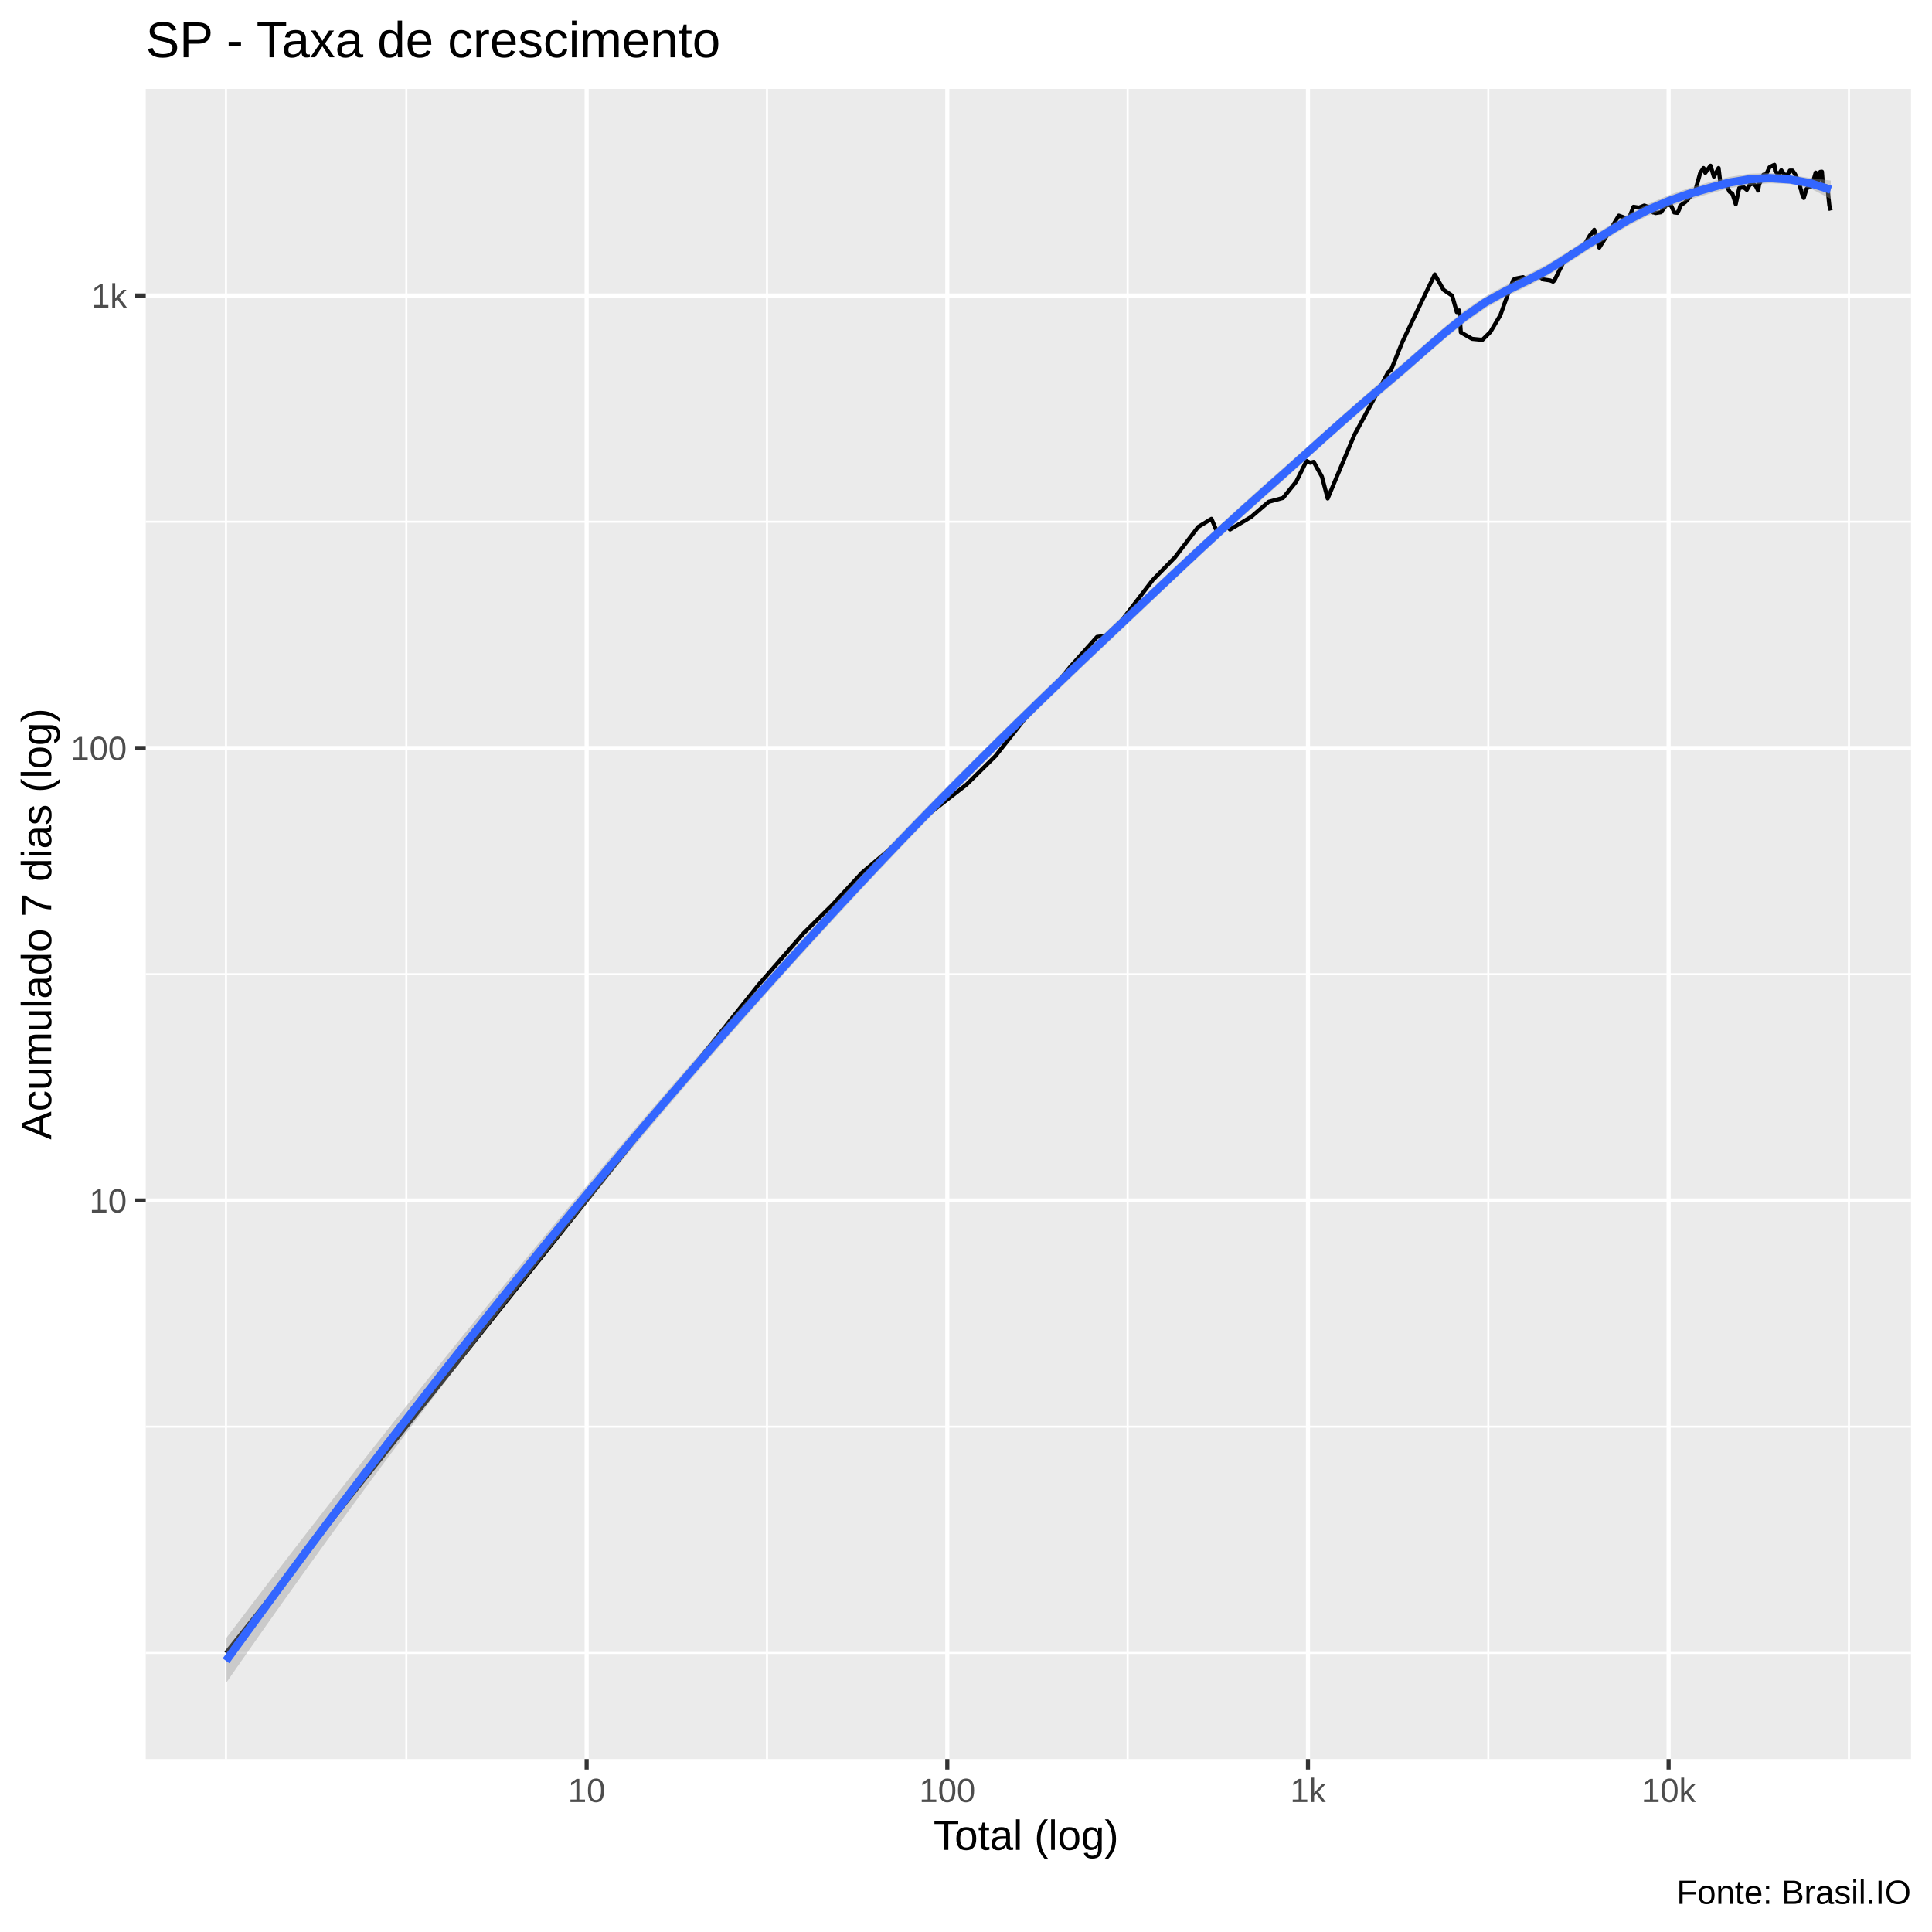
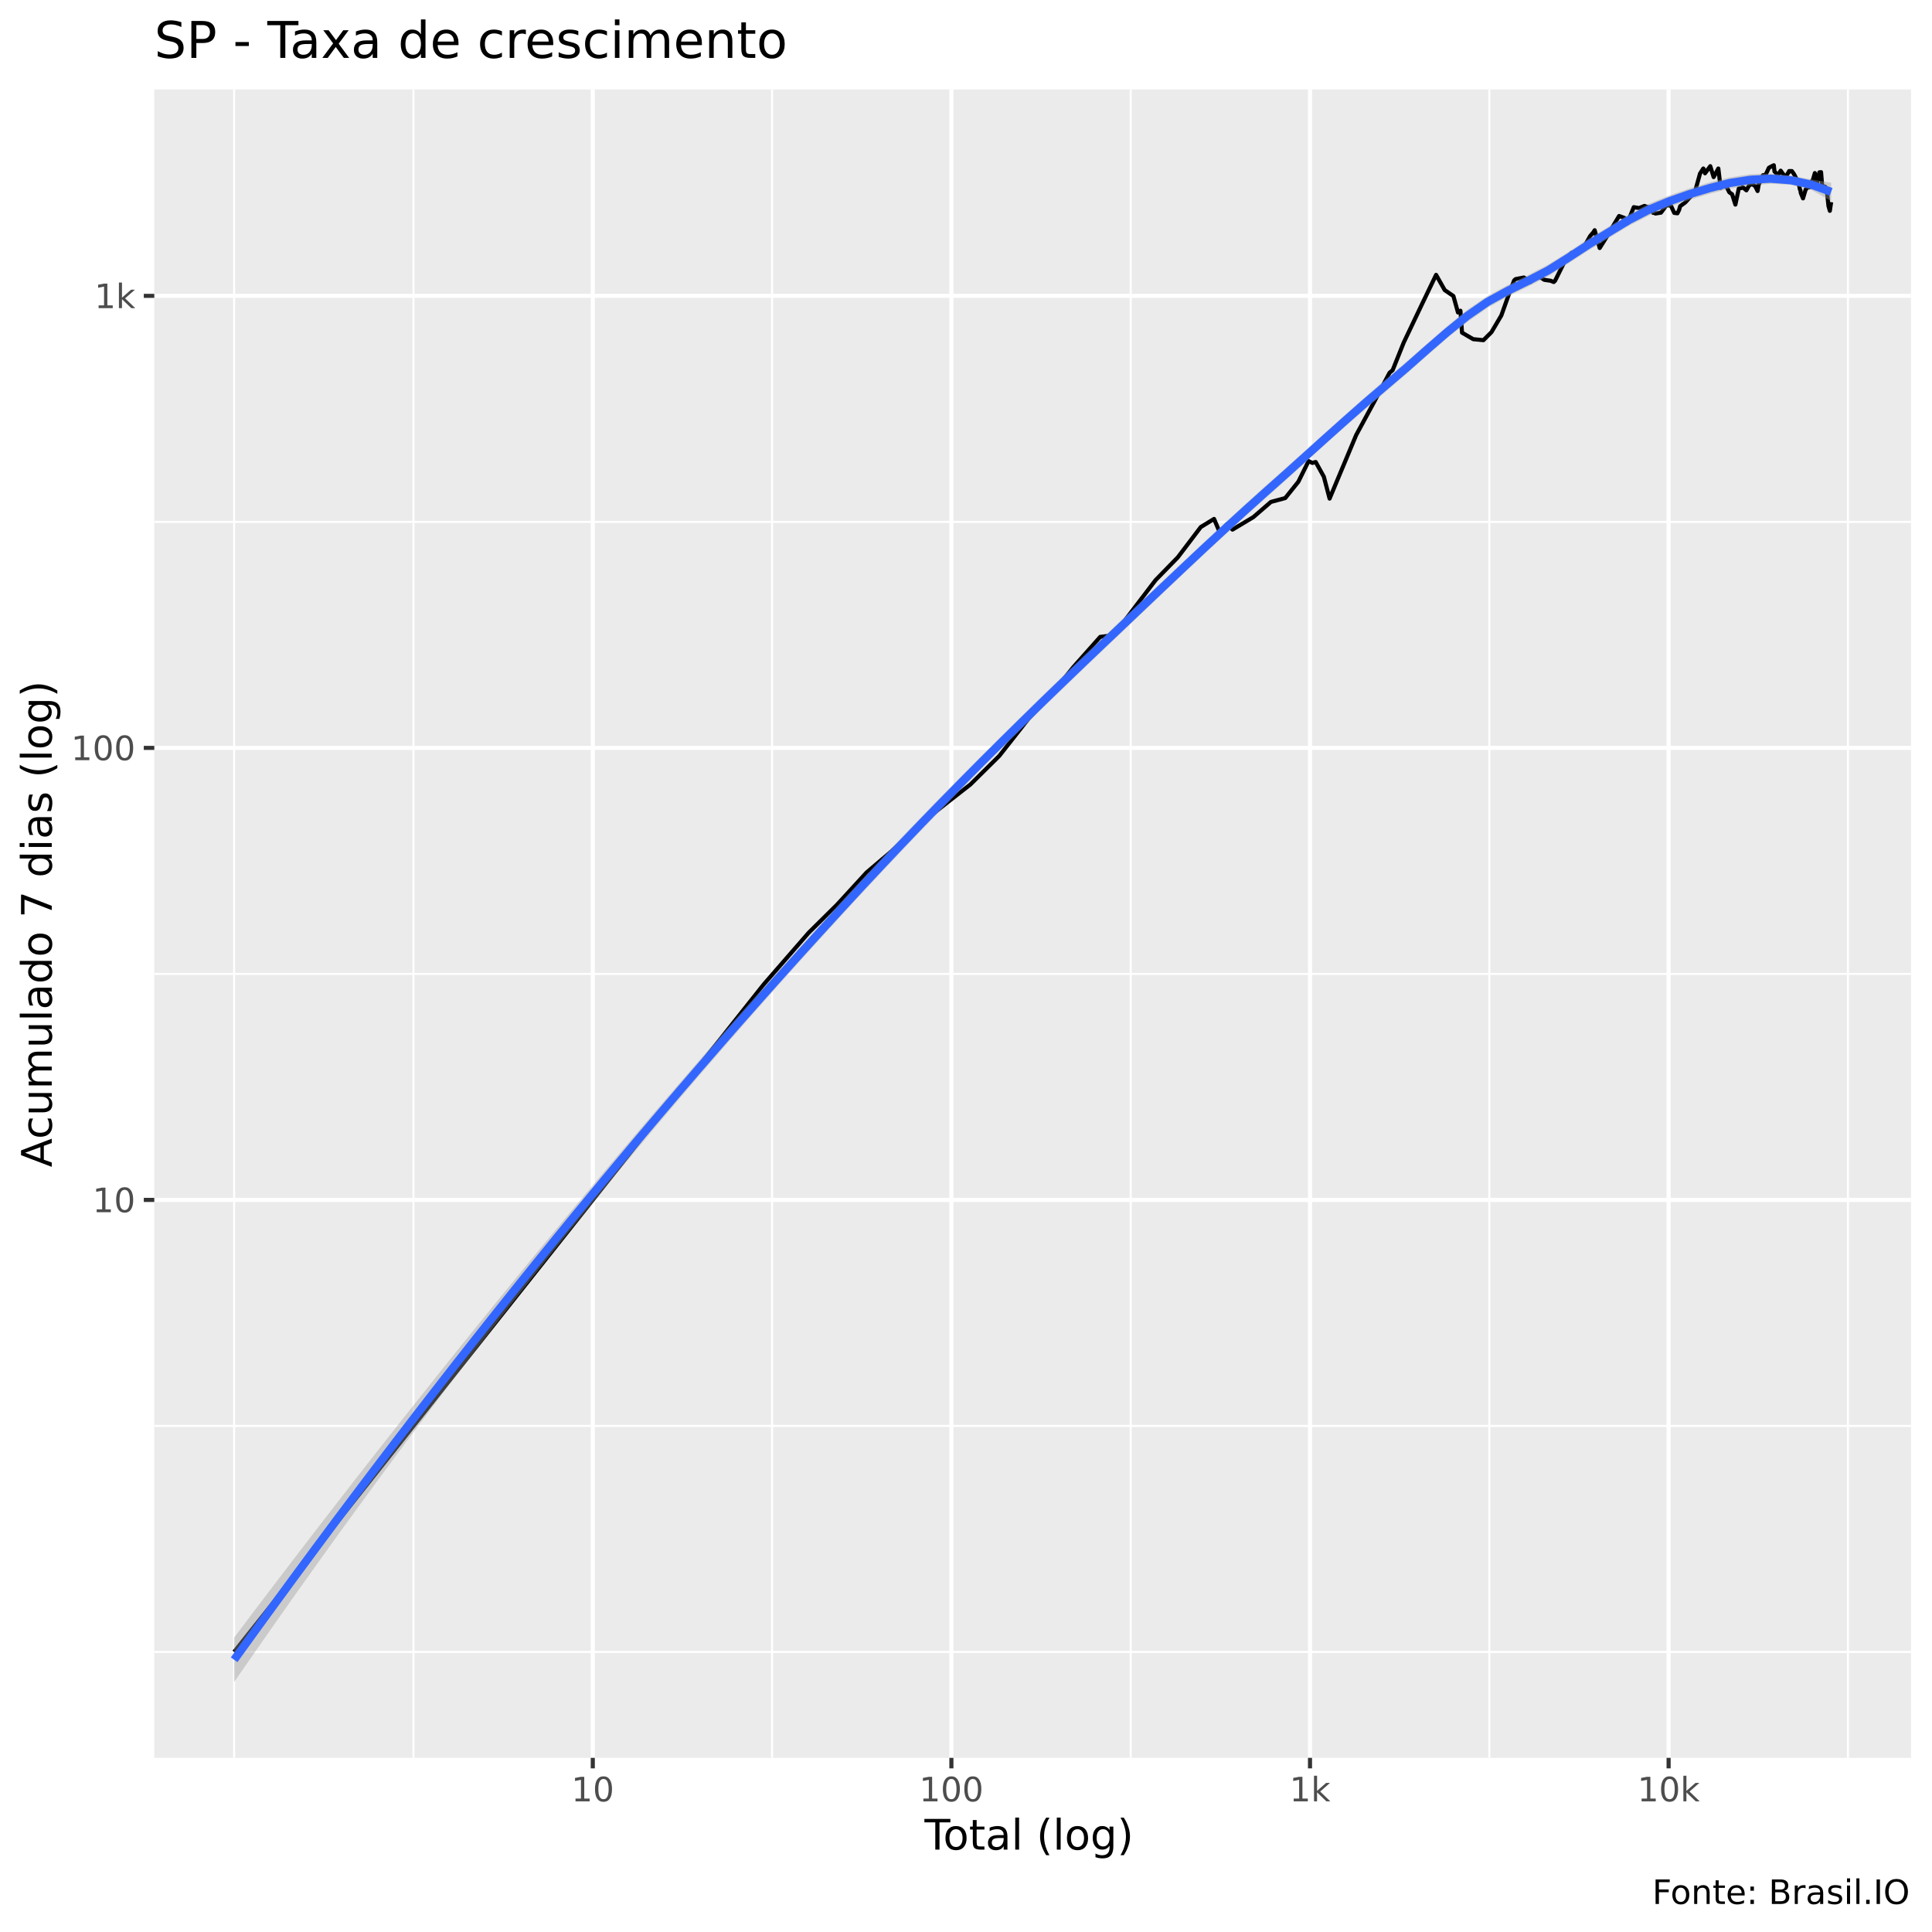
<svg xmlns="http://www.w3.org/2000/svg" viewBox="0 0 504.00 504.00">
  <defs>
    <style type="text/css">
    line, polyline, polygon, path, rect, circle {
      fill: none;
      stroke: #000000;
      stroke-linecap: round;
      stroke-linejoin: round;
      stroke-miterlimit: 10.00;
    }
  </style>
  </defs>
  <rect width="100%" height="100%" style="stroke: none; fill: #FFFFFF;" />
-   <rect x="-0" y="0.00" width="504.00" height="504.00" style="stroke-width: 1.07; stroke: #FFFFFF; fill: #FFFFFF;" />
+   <rect x="0" y="0.00" width="504.00" height="504.00" style="stroke-width: 1.07; stroke: #FFFFFF; fill: #FFFFFF;" />
  <defs>
-     <clipPath id="cpMzguMDJ8NDk4LjUyfDQ1OC44OHwyMy4xOQ==">
-       <rect x="38.02" y="23.19" width="460.50" height="435.69" />
+     <clipPath id="cpNDAuMjV8NDk4LjUyfDQ1OC41N3wyMy4zMw==">
+       <rect x="40.25" y="23.33" width="458.27" height="435.24" />
    </clipPath>
  </defs>
-   <rect x="38.02" y="23.19" width="460.50" height="435.69" style="stroke-width: 1.07; stroke: none; fill: #EBEBEB;" clip-path="url(#cpMzguMDJ8NDk4LjUyfDQ1OC44OHwyMy4xOQ==)" />
-   <polyline points="38.02,431.20 498.52,431.20 " style="stroke-width: 0.53; stroke: #FFFFFF; stroke-linecap: butt;" clip-path="url(#cpMzguMDJ8NDk4LjUyfDQ1OC44OHwyMy4xOQ==)" />
-   <polyline points="38.02,372.18 498.52,372.18 " style="stroke-width: 0.53; stroke: #FFFFFF; stroke-linecap: butt;" clip-path="url(#cpMzguMDJ8NDk4LjUyfDQ1OC44OHwyMy4xOQ==)" />
-   <polyline points="38.02,254.15 498.52,254.15 " style="stroke-width: 0.53; stroke: #FFFFFF; stroke-linecap: butt;" clip-path="url(#cpMzguMDJ8NDk4LjUyfDQ1OC44OHwyMy4xOQ==)" />
-   <polyline points="38.02,136.11 498.52,136.11 " style="stroke-width: 0.53; stroke: #FFFFFF; stroke-linecap: butt;" clip-path="url(#cpMzguMDJ8NDk4LjUyfDQ1OC44OHwyMy4xOQ==)" />
-   <polyline points="58.95,458.88 58.95,23.19 " style="stroke-width: 0.53; stroke: #FFFFFF; stroke-linecap: butt;" clip-path="url(#cpMzguMDJ8NDk4LjUyfDQ1OC44OHwyMy4xOQ==)" />
-   <polyline points="106.00,458.88 106.00,23.19 " style="stroke-width: 0.53; stroke: #FFFFFF; stroke-linecap: butt;" clip-path="url(#cpMzguMDJ8NDk4LjUyfDQ1OC44OHwyMy4xOQ==)" />
-   <polyline points="200.08,458.88 200.08,23.19 " style="stroke-width: 0.53; stroke: #FFFFFF; stroke-linecap: butt;" clip-path="url(#cpMzguMDJ8NDk4LjUyfDQ1OC44OHwyMy4xOQ==)" />
-   <polyline points="294.17,458.88 294.17,23.19 " style="stroke-width: 0.53; stroke: #FFFFFF; stroke-linecap: butt;" clip-path="url(#cpMzguMDJ8NDk4LjUyfDQ1OC44OHwyMy4xOQ==)" />
-   <polyline points="388.25,458.88 388.25,23.19 " style="stroke-width: 0.53; stroke: #FFFFFF; stroke-linecap: butt;" clip-path="url(#cpMzguMDJ8NDk4LjUyfDQ1OC44OHwyMy4xOQ==)" />
-   <polyline points="482.33,458.88 482.33,23.19 " style="stroke-width: 0.53; stroke: #FFFFFF; stroke-linecap: butt;" clip-path="url(#cpMzguMDJ8NDk4LjUyfDQ1OC44OHwyMy4xOQ==)" />
-   <polyline points="38.02,313.16 498.52,313.16 " style="stroke-width: 1.07; stroke: #FFFFFF; stroke-linecap: butt;" clip-path="url(#cpMzguMDJ8NDk4LjUyfDQ1OC44OHwyMy4xOQ==)" />
-   <polyline points="38.02,195.13 498.52,195.13 " style="stroke-width: 1.07; stroke: #FFFFFF; stroke-linecap: butt;" clip-path="url(#cpMzguMDJ8NDk4LjUyfDQ1OC44OHwyMy4xOQ==)" />
-   <polyline points="38.02,77.09 498.52,77.09 " style="stroke-width: 1.07; stroke: #FFFFFF; stroke-linecap: butt;" clip-path="url(#cpMzguMDJ8NDk4LjUyfDQ1OC44OHwyMy4xOQ==)" />
-   <polyline points="153.04,458.88 153.04,23.19 " style="stroke-width: 1.07; stroke: #FFFFFF; stroke-linecap: butt;" clip-path="url(#cpMzguMDJ8NDk4LjUyfDQ1OC44OHwyMy4xOQ==)" />
-   <polyline points="247.12,458.88 247.12,23.19 " style="stroke-width: 1.07; stroke: #FFFFFF; stroke-linecap: butt;" clip-path="url(#cpMzguMDJ8NDk4LjUyfDQ1OC44OHwyMy4xOQ==)" />
-   <polyline points="341.21,458.88 341.21,23.19 " style="stroke-width: 1.07; stroke: #FFFFFF; stroke-linecap: butt;" clip-path="url(#cpMzguMDJ8NDk4LjUyfDQ1OC44OHwyMy4xOQ==)" />
-   <polyline points="435.29,458.88 435.29,23.19 " style="stroke-width: 1.07; stroke: #FFFFFF; stroke-linecap: butt;" clip-path="url(#cpMzguMDJ8NDk4LjUyfDQ1OC44OHwyMy4xOQ==)" />
-   <polyline points="58.95,431.20 103.84,374.88 124.72,348.70 148.73,318.57 169.61,292.38 185.26,272.75 197.93,256.85 209.68,243.40 217.13,236.06 224.87,227.67 231.36,222.18 240.00,214.15 246.30,209.20 252.12,204.68 259.69,197.22 267.34,187.52 272.92,181.68 279.15,174.00 286.17,166.15 288.46,165.86 292.55,161.96 300.69,151.33 306.53,145.36 312.56,137.46 316.03,135.34 317.52,138.81 319.51,136.64 320.88,138.13 326.34,134.87 330.95,130.91 334.71,129.89 338.15,125.63 340.84,120.24 341.82,120.72 342.69,120.48 344.84,124.32 346.35,130.04 353.32,113.45 358.10,104.66 362.09,97.17 362.89,96.49 365.79,89.31 370.52,79.40 374.29,71.60 376.55,75.58 378.83,77.14 380.03,81.42 380.67,80.98 381.09,86.71 384.02,88.40 386.71,88.66 388.81,86.58 391.40,82.21 393.64,75.98 394.77,73.05 395.14,72.72 397.33,72.30 399.04,73.48 400.95,71.79 402.67,72.91 404.34,73.15 405.15,73.48 405.50,73.15 408.15,67.83 409.83,65.86 411.29,65.94 412.84,64.76 414.73,61.44 415.52,60.54 415.89,59.95 417.20,64.60 419.00,61.75 420.60,59.05 422.29,56.24 423.71,56.75 424.16,57.97 424.44,58.15 426.14,53.94 427.56,54.17 428.94,53.61 430.26,54.07 431.25,55.43 431.64,55.29 431.83,55.59 433.29,55.36 434.72,53.45 435.88,53.51 436.77,55.43 437.60,55.53 438.03,54.66 438.31,53.68 439.67,52.68 441.08,51.14 442.21,49.86 443.52,45.17 444.39,43.84 444.70,44.35 444.85,45.09 446.23,43.23 447.10,46.09 448.33,43.84 448.94,48.88 449.80,47.85 450.02,48.41 450.19,48.00 451.21,50.04 451.94,50.56 452.81,53.26 453.71,49.05 454.49,48.91 454.70,48.70 454.84,48.82 455.69,49.53 456.46,48.17 457.26,47.91 458.02,48.46 458.63,49.71 458.96,47.82 459.10,47.74 460.04,45.58 460.74,45.50 461.60,43.65 462.32,43.25 462.89,42.99 463.06,44.62 463.18,44.71 463.96,45.64 464.69,44.41 465.40,45.39 466.01,46.14 466.60,45.01 466.77,44.90 466.90,44.51 467.62,44.51 468.23,45.36 468.81,46.51 469.32,47.22 469.74,49.32 469.88,49.56 469.97,50.22 470.55,51.64 471.25,49.29 471.82,48.76 472.30,48.76 472.76,47.53 472.92,47.05 472.98,47.36 473.66,45.03 474.13,48.11 474.84,44.84 475.29,44.79 475.54,48.00 475.65,48.76 475.72,48.46 476.35,48.58 476.76,49.23 477.22,53.61 477.59,54.89 " style="stroke-width: 1.07; stroke-linecap: butt;" clip-path="url(#cpMzguMDJ8NDk4LjUyfDQ1OC44OHwyMy4xOQ==)" />
-   <polygon points="58.95,427.42 64.25,420.43 69.55,413.48 74.85,406.58 80.15,399.71 85.45,392.89 90.75,386.10 96.05,379.36 101.35,372.65 106.65,365.99 111.95,359.36 117.24,352.78 122.54,346.23 127.84,339.72 133.14,333.26 138.44,326.83 143.74,320.44 149.04,314.09 154.34,307.78 159.64,301.52 164.94,295.29 170.24,289.11 175.54,282.98 180.83,276.89 186.13,270.85 191.43,264.85 196.73,258.90 202.03,253.01 207.33,247.16 212.63,241.37 217.93,235.62 223.23,229.93 228.53,224.30 233.83,218.74 239.13,213.26 244.43,207.84 249.72,202.49 255.02,197.19 260.32,191.95 265.62,186.75 270.92,181.59 276.22,176.48 281.52,171.41 286.82,166.38 292.12,161.38 297.42,156.39 302.72,151.41 308.02,146.44 313.31,141.50 318.61,136.60 323.91,131.75 329.21,127.00 334.51,122.31 339.81,117.60 345.11,112.87 350.41,108.14 355.71,103.47 361.01,98.92 366.31,94.45 371.61,89.83 376.90,85.24 382.20,80.93 387.50,77.27 392.80,74.41 398.10,71.82 403.40,69.07 408.70,65.82 414.00,62.34 419.30,59.15 424.60,55.94 429.90,53.24 435.20,50.96 440.49,49.11 445.79,47.54 451.09,46.17 456.39,45.32 461.69,45.14 466.99,45.64 472.29,46.44 477.59,47.10 477.59,51.87 472.29,49.17 466.99,48.01 461.69,47.80 456.39,48.18 451.09,49.10 445.79,50.58 440.49,52.11 435.20,54.01 429.90,56.27 424.60,58.97 419.30,62.17 414.00,65.41 408.70,68.82 403.40,72.13 398.10,74.83 392.80,77.42 387.50,80.41 382.20,84.12 376.90,88.39 371.61,92.98 366.31,97.67 361.01,102.17 355.71,106.65 350.41,111.26 345.11,115.98 339.81,120.76 334.51,125.54 329.21,130.24 323.91,134.98 318.61,139.80 313.31,144.69 308.02,149.64 302.72,154.64 297.42,159.67 292.12,164.70 286.82,169.71 281.52,174.73 276.22,179.80 270.92,184.90 265.62,190.06 260.32,195.28 255.02,200.55 249.72,205.89 244.43,211.29 239.13,216.76 233.83,222.29 228.53,227.89 223.23,233.56 217.93,239.28 212.63,245.06 207.33,250.88 202.03,256.77 196.73,262.71 191.43,268.70 186.13,274.75 180.83,280.85 175.54,287.02 170.24,293.24 164.94,299.53 159.64,305.88 154.34,312.29 149.04,318.76 143.74,325.30 138.44,331.91 133.14,338.58 127.84,345.32 122.54,352.13 117.24,359.00 111.95,365.95 106.65,372.96 101.35,380.03 96.05,387.18 90.75,394.39 85.45,401.67 80.15,409.02 74.85,416.43 69.55,423.91 64.25,431.46 58.95,439.07 " style="stroke-width: 0.00; stroke: none; fill: #999999; fill-opacity: 0.40;" clip-path="url(#cpMzguMDJ8NDk4LjUyfDQ1OC44OHwyMy4xOQ==)" />
-   <polyline points="58.95,427.42 64.25,420.43 69.55,413.48 74.85,406.58 80.15,399.71 85.45,392.89 90.75,386.10 96.05,379.36 101.35,372.65 106.65,365.99 111.95,359.36 117.24,352.78 122.54,346.23 127.84,339.72 133.14,333.26 138.44,326.83 143.74,320.44 149.04,314.09 154.34,307.78 159.64,301.52 164.94,295.29 170.24,289.11 175.54,282.98 180.83,276.89 186.13,270.85 191.43,264.85 196.73,258.90 202.03,253.01 207.33,247.16 212.63,241.37 217.93,235.62 223.23,229.93 228.53,224.30 233.83,218.74 239.13,213.26 244.43,207.84 249.72,202.49 255.02,197.19 260.32,191.95 265.62,186.75 270.92,181.59 276.22,176.48 281.52,171.41 286.82,166.38 292.12,161.38 297.42,156.39 302.72,151.41 308.02,146.44 313.31,141.50 318.61,136.60 323.91,131.75 329.21,127.00 334.51,122.31 339.81,117.60 345.11,112.87 350.41,108.14 355.71,103.47 361.01,98.92 366.31,94.45 371.61,89.83 376.90,85.24 382.20,80.93 387.50,77.27 392.80,74.41 398.10,71.82 403.40,69.07 408.70,65.82 414.00,62.34 419.30,59.15 424.60,55.94 429.90,53.24 435.20,50.96 440.49,49.11 445.79,47.54 451.09,46.17 456.39,45.32 461.69,45.14 466.99,45.64 472.29,46.44 477.59,47.10 " style="stroke-width: 2.13; stroke: none;" clip-path="url(#cpMzguMDJ8NDk4LjUyfDQ1OC44OHwyMy4xOQ==)" />
-   <polyline points="477.59,51.87 472.29,49.17 466.99,48.01 461.69,47.80 456.39,48.18 451.09,49.10 445.79,50.58 440.49,52.11 435.20,54.01 429.90,56.27 424.60,58.97 419.30,62.17 414.00,65.41 408.70,68.82 403.40,72.13 398.10,74.83 392.80,77.42 387.50,80.41 382.20,84.12 376.90,88.39 371.61,92.98 366.31,97.67 361.01,102.17 355.71,106.65 350.41,111.26 345.11,115.98 339.81,120.76 334.51,125.54 329.21,130.24 323.91,134.98 318.61,139.80 313.31,144.69 308.02,149.64 302.72,154.64 297.42,159.67 292.12,164.70 286.82,169.71 281.52,174.73 276.22,179.80 270.92,184.90 265.62,190.06 260.32,195.28 255.02,200.55 249.72,205.89 244.43,211.29 239.13,216.76 233.83,222.29 228.53,227.89 223.23,233.56 217.93,239.28 212.63,245.06 207.33,250.88 202.03,256.77 196.73,262.71 191.43,268.70 186.13,274.75 180.83,280.85 175.54,287.02 170.24,293.24 164.94,299.53 159.64,305.88 154.34,312.29 149.04,318.76 143.74,325.30 138.44,331.91 133.14,338.58 127.84,345.32 122.54,352.13 117.24,359.00 111.95,365.95 106.65,372.96 101.35,380.03 96.05,387.18 90.75,394.39 85.45,401.67 80.15,409.02 74.85,416.43 69.55,423.91 64.25,431.46 58.95,439.07 " style="stroke-width: 2.13; stroke: none;" clip-path="url(#cpMzguMDJ8NDk4LjUyfDQ1OC44OHwyMy4xOQ==)" />
-   <polyline points="58.95,433.25 64.25,425.95 69.55,418.70 74.85,411.50 80.15,404.36 85.45,397.28 90.75,390.25 96.05,383.27 101.35,376.34 106.65,369.47 111.95,362.65 117.24,355.89 122.54,349.18 127.84,342.52 133.14,335.92 138.44,329.37 143.74,322.87 149.04,316.43 154.34,310.03 159.64,303.70 164.94,297.41 170.24,291.18 175.54,285.00 180.83,278.87 186.13,272.80 191.43,266.77 196.73,260.81 202.03,254.89 207.33,249.02 212.63,243.21 217.93,237.45 223.23,231.74 228.53,226.09 233.83,220.52 239.13,215.01 244.43,209.57 249.72,204.19 255.02,198.87 260.32,193.61 265.62,188.41 270.92,183.25 276.22,178.14 281.52,173.07 286.82,168.04 292.12,163.04 297.42,158.03 302.72,153.03 308.02,148.04 313.31,143.09 318.61,138.20 323.91,133.37 329.21,128.62 334.51,123.93 339.81,119.18 345.11,114.42 350.41,109.70 355.71,105.06 361.01,100.55 366.31,96.06 371.61,91.41 376.90,86.82 382.20,82.53 387.50,78.84 392.80,75.92 398.10,73.32 403.40,70.60 408.70,67.32 414.00,63.87 419.30,60.66 424.60,57.45 429.90,54.75 435.20,52.48 440.49,50.61 445.79,49.06 451.09,47.63 456.39,46.75 461.69,46.47 466.99,46.83 472.29,47.80 477.59,49.49 " style="stroke-width: 2.13; stroke: #3366FF; stroke-linecap: butt;" clip-path="url(#cpMzguMDJ8NDk4LjUyfDQ1OC44OHwyMy4xOQ==)" />
+   <rect x="40.25" y="23.33" width="458.27" height="435.24" style="stroke-width: 1.07; stroke: none; fill: #EBEBEB;" clip-path="url(#cpNDAuMjV8NDk4LjUyfDQ1OC41N3wyMy4zMw==)" />
+   <polyline points="40.25,430.94 498.52,430.94 " style="stroke-width: 0.53; stroke: #FFFFFF; stroke-linecap: butt;" clip-path="url(#cpNDAuMjV8NDk4LjUyfDQ1OC41N3wyMy4zMw==)" />
+   <polyline points="40.25,371.98 498.52,371.98 " style="stroke-width: 0.53; stroke: #FFFFFF; stroke-linecap: butt;" clip-path="url(#cpNDAuMjV8NDk4LjUyfDQ1OC41N3wyMy4zMw==)" />
+   <polyline points="40.25,254.06 498.52,254.06 " style="stroke-width: 0.53; stroke: #FFFFFF; stroke-linecap: butt;" clip-path="url(#cpNDAuMjV8NDk4LjUyfDQ1OC41N3wyMy4zMw==)" />
+   <polyline points="40.25,136.14 498.52,136.14 " style="stroke-width: 0.53; stroke: #FFFFFF; stroke-linecap: butt;" clip-path="url(#cpNDAuMjV8NDk4LjUyfDQ1OC41N3wyMy4zMw==)" />
+   <polyline points="61.08,458.57 61.08,23.33 " style="stroke-width: 0.53; stroke: #FFFFFF; stroke-linecap: butt;" clip-path="url(#cpNDAuMjV8NDk4LjUyfDQ1OC41N3wyMy4zMw==)" />
+   <polyline points="107.86,458.57 107.86,23.33 " style="stroke-width: 0.53; stroke: #FFFFFF; stroke-linecap: butt;" clip-path="url(#cpNDAuMjV8NDk4LjUyfDQ1OC41N3wyMy4zMw==)" />
+   <polyline points="201.41,458.57 201.41,23.33 " style="stroke-width: 0.53; stroke: #FFFFFF; stroke-linecap: butt;" clip-path="url(#cpNDAuMjV8NDk4LjUyfDQ1OC41N3wyMy4zMw==)" />
+   <polyline points="294.96,458.57 294.96,23.33 " style="stroke-width: 0.53; stroke: #FFFFFF; stroke-linecap: butt;" clip-path="url(#cpNDAuMjV8NDk4LjUyfDQ1OC41N3wyMy4zMw==)" />
+   <polyline points="388.52,458.57 388.52,23.33 " style="stroke-width: 0.53; stroke: #FFFFFF; stroke-linecap: butt;" clip-path="url(#cpNDAuMjV8NDk4LjUyfDQ1OC41N3wyMy4zMw==)" />
+   <polyline points="482.07,458.57 482.07,23.33 " style="stroke-width: 0.53; stroke: #FFFFFF; stroke-linecap: butt;" clip-path="url(#cpNDAuMjV8NDk4LjUyfDQ1OC41N3wyMy4zMw==)" />
+   <polyline points="40.25,313.02 498.52,313.02 " style="stroke-width: 1.07; stroke: #FFFFFF; stroke-linecap: butt;" clip-path="url(#cpNDAuMjV8NDk4LjUyfDQ1OC41N3wyMy4zMw==)" />
+   <polyline points="40.25,195.10 498.52,195.10 " style="stroke-width: 1.07; stroke: #FFFFFF; stroke-linecap: butt;" clip-path="url(#cpNDAuMjV8NDk4LjUyfDQ1OC41N3wyMy4zMw==)" />
+   <polyline points="40.25,77.18 498.52,77.18 " style="stroke-width: 1.07; stroke: #FFFFFF; stroke-linecap: butt;" clip-path="url(#cpNDAuMjV8NDk4LjUyfDQ1OC41N3wyMy4zMw==)" />
+   <polyline points="154.64,458.57 154.64,23.33 " style="stroke-width: 1.07; stroke: #FFFFFF; stroke-linecap: butt;" clip-path="url(#cpNDAuMjV8NDk4LjUyfDQ1OC41N3wyMy4zMw==)" />
+   <polyline points="248.19,458.57 248.19,23.33 " style="stroke-width: 1.07; stroke: #FFFFFF; stroke-linecap: butt;" clip-path="url(#cpNDAuMjV8NDk4LjUyfDQ1OC41N3wyMy4zMw==)" />
+   <polyline points="341.74,458.57 341.74,23.33 " style="stroke-width: 1.07; stroke: #FFFFFF; stroke-linecap: butt;" clip-path="url(#cpNDAuMjV8NDk4LjUyfDQ1OC41N3wyMy4zMw==)" />
+   <polyline points="435.29,458.57 435.29,23.33 " style="stroke-width: 1.07; stroke: #FFFFFF; stroke-linecap: butt;" clip-path="url(#cpNDAuMjV8NDk4LjUyfDQ1OC41N3wyMy4zMw==)" />
+   <polyline points="61.08,430.94 105.72,374.68 126.47,348.52 150.36,318.41 171.11,292.25 186.67,272.64 199.27,256.76 210.96,243.32 218.37,235.99 226.06,227.61 232.52,222.12 241.10,214.10 247.37,209.15 253.15,204.64 260.68,197.19 268.29,187.50 273.84,181.66 280.04,173.99 287.01,166.15 289.29,165.86 293.36,161.96 301.45,151.34 307.26,145.38 313.25,137.49 316.71,135.37 318.18,138.84 320.17,136.67 321.52,138.16 326.96,134.90 331.54,130.94 335.28,129.93 338.70,125.67 341.37,120.28 342.35,120.76 343.22,120.52 345.35,124.36 346.85,130.07 353.78,113.50 358.54,104.72 362.50,97.23 363.30,96.56 366.18,89.38 370.89,79.48 374.63,71.70 376.88,75.67 379.15,77.23 380.34,81.51 380.98,81.06 381.40,86.78 384.31,88.48 386.98,88.74 389.07,86.66 391.65,82.29 393.87,76.07 395.00,73.14 395.37,72.81 397.54,72.39 399.25,73.57 401.14,71.88 402.86,73.00 404.51,73.24 405.32,73.57 405.67,73.24 408.31,67.93 409.98,65.96 411.43,66.04 412.97,64.86 414.84,61.55 415.63,60.65 416.00,60.06 417.31,64.70 419.09,61.85 420.69,59.15 422.37,56.35 423.78,56.86 424.22,58.08 424.50,58.26 426.20,54.05 427.60,54.28 428.98,53.72 430.29,54.18 431.27,55.54 431.66,55.40 431.85,55.70 433.30,55.47 434.73,53.56 435.88,53.63 436.76,55.54 437.59,55.64 438.02,54.77 438.30,53.79 439.65,52.79 441.05,51.26 442.18,49.98 443.48,45.29 444.34,43.96 444.64,44.47 444.79,45.21 446.16,43.35 447.04,46.20 448.26,43.96 448.86,48.99 449.72,47.97 449.93,48.52 450.10,48.11 451.12,50.16 451.85,50.67 452.71,53.37 453.60,49.17 454.38,49.02 454.59,48.82 454.73,48.93 455.58,49.65 456.34,48.29 457.13,48.03 457.89,48.58 458.50,49.83 458.83,47.94 458.96,47.85 459.90,45.70 460.59,45.62 461.45,43.77 462.17,43.38 462.73,43.11 462.91,44.74 463.02,44.82 463.80,45.76 464.52,44.53 465.23,45.51 465.83,46.26 466.43,45.13 466.59,45.02 466.72,44.63 467.44,44.63 468.04,45.48 468.62,46.63 469.13,47.34 469.55,49.44 469.69,49.68 469.77,50.34 470.35,51.75 471.05,49.41 471.61,48.87 472.09,48.87 472.55,47.65 472.71,47.16 472.77,47.48 473.44,45.15 473.91,48.23 474.62,44.96 475.06,44.91 475.32,48.11 475.42,48.87 475.50,48.58 476.12,48.70 476.53,49.35 476.99,53.72 477.35,55.00 477.69,52.73 " style="stroke-width: 1.07; stroke-linecap: butt;" clip-path="url(#cpNDAuMjV8NDk4LjUyfDQ1OC41N3wyMy4zMw==)" />
+   <polygon points="61.08,427.18 66.36,420.19 71.63,413.25 76.91,406.34 82.18,399.47 87.45,392.65 92.73,385.86 98.00,379.12 103.27,372.42 108.55,365.75 113.82,359.13 119.09,352.54 124.37,346.00 129.64,339.49 134.91,333.03 140.19,326.60 145.46,320.21 150.73,313.86 156.01,307.56 161.28,301.29 166.55,295.07 171.83,288.89 177.10,282.76 182.37,276.67 187.65,270.63 192.92,264.64 198.20,258.69 203.47,252.80 208.74,246.96 214.02,241.16 219.29,235.42 224.56,229.73 229.84,224.10 235.11,218.54 240.38,213.06 245.66,207.65 250.93,202.30 256.20,197.01 261.48,191.76 266.75,186.57 272.02,181.42 277.30,176.31 282.57,171.24 287.84,166.21 293.12,161.21 298.39,156.22 303.67,151.24 308.94,146.27 314.21,141.33 319.49,136.43 324.76,131.60 330.03,126.84 335.31,122.16 340.58,117.45 345.85,112.72 351.13,107.99 356.40,103.32 361.67,98.79 366.95,94.31 372.22,89.69 377.49,85.10 382.77,80.81 388.04,77.21 393.31,74.37 398.59,71.78 403.86,69.01 409.13,65.74 414.41,62.26 419.68,59.10 424.96,55.89 430.23,53.12 435.50,50.97 440.78,49.14 446.05,47.54 451.32,46.26 456.60,45.45 461.87,45.27 467.14,45.83 472.42,46.79 477.69,47.67 477.69,52.43 472.42,49.49 467.14,48.21 461.87,47.94 456.60,48.34 451.32,49.18 446.05,50.55 440.78,52.11 435.50,53.99 430.23,56.19 424.96,58.89 419.68,62.09 414.41,65.32 409.13,68.72 403.86,72.06 398.59,74.78 393.31,77.36 388.04,80.32 382.77,84.00 377.49,88.25 372.22,92.82 366.95,97.51 361.67,102.02 356.40,106.50 351.13,111.10 345.85,115.81 340.58,120.59 335.31,125.37 330.03,130.08 324.76,134.81 319.49,139.62 314.21,144.51 308.94,149.46 303.67,154.46 298.39,159.49 293.12,164.51 287.84,169.52 282.57,174.54 277.30,179.61 272.02,184.71 266.75,189.87 261.48,195.08 256.20,200.36 250.93,205.69 245.66,211.09 240.38,216.55 235.11,222.08 229.84,227.68 224.56,233.34 219.29,239.06 214.02,244.83 208.74,250.66 203.47,256.54 198.20,262.48 192.92,268.47 187.65,274.52 182.37,280.62 177.10,286.78 171.83,293.00 166.55,299.29 161.28,305.63 156.01,312.04 150.73,318.51 145.46,325.05 140.19,331.66 134.91,338.33 129.64,345.06 124.37,351.87 119.09,358.74 113.82,365.68 108.55,372.69 103.27,379.76 98.00,386.91 92.73,394.12 87.45,401.39 82.18,408.74 76.91,416.15 71.63,423.63 66.36,431.18 61.08,438.79 " style="stroke-width: 0.00; stroke: none; fill: #999999; fill-opacity: 0.40;" clip-path="url(#cpNDAuMjV8NDk4LjUyfDQ1OC41N3wyMy4zMw==)" />
+   <polyline points="61.08,427.18 66.36,420.19 71.63,413.25 76.91,406.34 82.18,399.47 87.45,392.65 92.73,385.86 98.00,379.12 103.27,372.42 108.55,365.75 113.82,359.13 119.09,352.54 124.37,346.00 129.64,339.49 134.91,333.03 140.19,326.60 145.46,320.21 150.73,313.86 156.01,307.56 161.28,301.29 166.55,295.07 171.83,288.89 177.10,282.76 182.37,276.67 187.65,270.63 192.92,264.64 198.20,258.69 203.47,252.80 208.74,246.96 214.02,241.16 219.29,235.42 224.56,229.73 229.84,224.10 235.11,218.54 240.38,213.06 245.66,207.65 250.93,202.30 256.20,197.01 261.48,191.76 266.75,186.57 272.02,181.42 277.30,176.31 282.57,171.24 287.84,166.21 293.12,161.21 298.39,156.22 303.67,151.24 308.94,146.27 314.21,141.33 319.49,136.43 324.76,131.60 330.03,126.84 335.31,122.16 340.58,117.45 345.85,112.72 351.13,107.99 356.40,103.32 361.67,98.79 366.95,94.31 372.22,89.69 377.49,85.10 382.77,80.81 388.04,77.21 393.31,74.37 398.59,71.78 403.86,69.01 409.13,65.74 414.41,62.26 419.68,59.10 424.96,55.89 430.23,53.12 435.50,50.97 440.78,49.14 446.05,47.54 451.32,46.26 456.60,45.45 461.87,45.27 467.14,45.83 472.42,46.79 477.69,47.67 " style="stroke-width: 2.13; stroke: none;" clip-path="url(#cpNDAuMjV8NDk4LjUyfDQ1OC41N3wyMy4zMw==)" />
+   <polyline points="477.69,52.43 472.42,49.49 467.14,48.21 461.87,47.94 456.60,48.34 451.32,49.18 446.05,50.55 440.78,52.11 435.50,53.99 430.23,56.19 424.96,58.89 419.68,62.09 414.41,65.32 409.13,68.72 403.86,72.06 398.59,74.78 393.31,77.36 388.04,80.32 382.77,84.00 377.49,88.25 372.22,92.82 366.95,97.51 361.67,102.02 356.40,106.50 351.13,111.10 345.85,115.81 340.58,120.59 335.31,125.37 330.03,130.08 324.76,134.81 319.49,139.62 314.21,144.51 308.94,149.46 303.67,154.46 298.39,159.49 293.12,164.51 287.84,169.52 282.57,174.54 277.30,179.61 272.02,184.71 266.75,189.87 261.48,195.08 256.20,200.36 250.93,205.69 245.66,211.09 240.38,216.55 235.11,222.08 229.84,227.68 224.56,233.34 219.29,239.06 214.02,244.83 208.74,250.66 203.47,256.54 198.20,262.48 192.92,268.47 187.65,274.52 182.37,280.62 177.10,286.78 171.83,293.00 166.55,299.29 161.28,305.63 156.01,312.04 150.73,318.51 145.46,325.05 140.19,331.66 134.91,338.33 129.64,345.06 124.37,351.87 119.09,358.74 113.82,365.68 108.55,372.69 103.27,379.76 98.00,386.91 92.73,394.12 87.45,401.39 82.18,408.74 76.91,416.15 71.63,423.63 66.36,431.18 61.08,438.79 " style="stroke-width: 2.13; stroke: none;" clip-path="url(#cpNDAuMjV8NDk4LjUyfDQ1OC41N3wyMy4zMw==)" />
+   <polyline points="61.08,432.98 66.36,425.68 71.63,418.44 76.91,411.24 82.18,404.11 87.45,397.02 92.73,389.99 98.00,383.01 103.27,376.09 108.55,369.22 113.82,362.41 119.09,355.64 124.37,348.93 129.64,342.28 134.91,335.68 140.19,329.13 145.46,322.63 150.73,316.19 156.01,309.80 161.28,303.46 166.55,297.18 171.83,290.95 177.10,284.77 182.37,278.65 187.65,272.57 192.92,266.55 198.20,260.59 203.47,254.67 208.74,248.81 214.02,243.00 219.29,237.24 224.56,231.53 229.84,225.89 235.11,220.31 240.38,214.81 245.66,209.37 250.93,204.00 256.20,198.68 261.48,193.42 266.75,188.22 272.02,183.06 277.30,177.96 282.57,172.89 287.84,167.87 293.12,162.86 298.39,157.85 303.67,152.85 308.94,147.87 314.21,142.92 319.49,138.03 324.76,133.20 330.03,128.46 335.31,123.77 340.58,119.02 345.85,114.27 351.13,109.55 356.40,104.91 361.67,100.41 366.95,95.91 372.22,91.25 377.49,86.68 382.77,82.41 388.04,78.76 393.31,75.87 398.59,73.28 403.86,70.54 409.13,67.23 414.41,63.79 419.68,60.59 424.96,57.39 430.23,54.66 435.50,52.48 440.78,50.63 446.05,49.05 451.32,47.72 456.60,46.90 461.87,46.61 467.14,47.02 472.42,48.14 477.69,50.05 " style="stroke-width: 2.13; stroke: #3366FF; stroke-linecap: butt;" clip-path="url(#cpNDAuMjV8NDk4LjUyfDQ1OC41N3wyMy4zMw==)" />
  <defs>
    <clipPath id="cpMC4wMHw1MDQuMDB8NTA0LjAwfDAuMDA=">
      <rect x="0.00" y="0.00" width="504.00" height="504.00" />
    </clipPath>
  </defs>
  <g clip-path="url(#cpMC4wMHw1MDQuMDB8NTA0LjAwfDAuMDA=)">
-     <text x="23.30" y="316.31" style="font-size: 8.80px; fill: #4D4D4D; font-family: Arial;" textLength="9.79px" lengthAdjust="spacingAndGlyphs">10</text>
+     <text x="24.13" y="316.23" style="font-size: 8.80px; fill: #4D4D4D; font-family: DejaVu Sans;" textLength="11.20px" lengthAdjust="spacingAndGlyphs">10</text>
  </g>
  <g clip-path="url(#cpMC4wMHw1MDQuMDB8NTA0LjAwfDAuMDA=)">
-     <text x="18.41" y="198.28" style="font-size: 8.80px; fill: #4D4D4D; font-family: Arial;" textLength="14.68px" lengthAdjust="spacingAndGlyphs">100</text>
+     <text x="18.53" y="198.31" style="font-size: 8.80px; fill: #4D4D4D; font-family: DejaVu Sans;" textLength="16.80px" lengthAdjust="spacingAndGlyphs">100</text>
  </g>
  <g clip-path="url(#cpMC4wMHw1MDQuMDB8NTA0LjAwfDAuMDA=)">
-     <text x="23.80" y="80.24" style="font-size: 8.80px; fill: #4D4D4D; font-family: Arial;" textLength="9.29px" lengthAdjust="spacingAndGlyphs">1k</text>
+     <text x="24.63" y="80.39" style="font-size: 8.80px; fill: #4D4D4D; font-family: DejaVu Sans;" textLength="10.69px" lengthAdjust="spacingAndGlyphs">1k</text>
  </g>
-   <polyline points="35.28,313.16 38.02,313.16 " style="stroke-width: 1.07; stroke: #333333; stroke-linecap: butt;" clip-path="url(#cpMC4wMHw1MDQuMDB8NTA0LjAwfDAuMDA=)" />
-   <polyline points="35.28,195.13 38.02,195.13 " style="stroke-width: 1.07; stroke: #333333; stroke-linecap: butt;" clip-path="url(#cpMC4wMHw1MDQuMDB8NTA0LjAwfDAuMDA=)" />
-   <polyline points="35.28,77.09 38.02,77.09 " style="stroke-width: 1.07; stroke: #333333; stroke-linecap: butt;" clip-path="url(#cpMC4wMHw1MDQuMDB8NTA0LjAwfDAuMDA=)" />
-   <polyline points="153.04,461.62 153.04,458.88 " style="stroke-width: 1.07; stroke: #333333; stroke-linecap: butt;" clip-path="url(#cpMC4wMHw1MDQuMDB8NTA0LjAwfDAuMDA=)" />
-   <polyline points="247.12,461.62 247.12,458.88 " style="stroke-width: 1.07; stroke: #333333; stroke-linecap: butt;" clip-path="url(#cpMC4wMHw1MDQuMDB8NTA0LjAwfDAuMDA=)" />
-   <polyline points="341.21,461.62 341.21,458.88 " style="stroke-width: 1.07; stroke: #333333; stroke-linecap: butt;" clip-path="url(#cpMC4wMHw1MDQuMDB8NTA0LjAwfDAuMDA=)" />
-   <polyline points="435.29,461.62 435.29,458.88 " style="stroke-width: 1.07; stroke: #333333; stroke-linecap: butt;" clip-path="url(#cpMC4wMHw1MDQuMDB8NTA0LjAwfDAuMDA=)" />
+   <polyline points="37.51,313.02 40.25,313.02 " style="stroke-width: 1.07; stroke: #333333; stroke-linecap: butt;" clip-path="url(#cpMC4wMHw1MDQuMDB8NTA0LjAwfDAuMDA=)" />
+   <polyline points="37.51,195.10 40.25,195.10 " style="stroke-width: 1.07; stroke: #333333; stroke-linecap: butt;" clip-path="url(#cpMC4wMHw1MDQuMDB8NTA0LjAwfDAuMDA=)" />
+   <polyline points="37.51,77.18 40.25,77.18 " style="stroke-width: 1.07; stroke: #333333; stroke-linecap: butt;" clip-path="url(#cpMC4wMHw1MDQuMDB8NTA0LjAwfDAuMDA=)" />
+   <polyline points="154.64,461.31 154.64,458.57 " style="stroke-width: 1.07; stroke: #333333; stroke-linecap: butt;" clip-path="url(#cpMC4wMHw1MDQuMDB8NTA0LjAwfDAuMDA=)" />
+   <polyline points="248.19,461.31 248.19,458.57 " style="stroke-width: 1.07; stroke: #333333; stroke-linecap: butt;" clip-path="url(#cpMC4wMHw1MDQuMDB8NTA0LjAwfDAuMDA=)" />
+   <polyline points="341.74,461.31 341.74,458.57 " style="stroke-width: 1.07; stroke: #333333; stroke-linecap: butt;" clip-path="url(#cpMC4wMHw1MDQuMDB8NTA0LjAwfDAuMDA=)" />
+   <polyline points="435.29,461.31 435.29,458.57 " style="stroke-width: 1.07; stroke: #333333; stroke-linecap: butt;" clip-path="url(#cpMC4wMHw1MDQuMDB8NTA0LjAwfDAuMDA=)" />
  <g clip-path="url(#cpMC4wMHw1MDQuMDB8NTA0LjAwfDAuMDA=)">
-     <text x="148.14" y="470.11" style="font-size: 8.80px; fill: #4D4D4D; font-family: Arial;" textLength="9.79px" lengthAdjust="spacingAndGlyphs">10</text>
+     <text x="149.04" y="469.92" style="font-size: 8.80px; fill: #4D4D4D; font-family: DejaVu Sans;" textLength="11.20px" lengthAdjust="spacingAndGlyphs">10</text>
  </g>
  <g clip-path="url(#cpMC4wMHw1MDQuMDB8NTA0LjAwfDAuMDA=)">
-     <text x="239.78" y="470.11" style="font-size: 8.80px; fill: #4D4D4D; font-family: Arial;" textLength="14.68px" lengthAdjust="spacingAndGlyphs">100</text>
+     <text x="239.79" y="469.92" style="font-size: 8.80px; fill: #4D4D4D; font-family: DejaVu Sans;" textLength="16.80px" lengthAdjust="spacingAndGlyphs">100</text>
  </g>
  <g clip-path="url(#cpMC4wMHw1MDQuMDB8NTA0LjAwfDAuMDA=)">
-     <text x="336.56" y="470.11" style="font-size: 8.80px; fill: #4D4D4D; font-family: Arial;" textLength="9.29px" lengthAdjust="spacingAndGlyphs">1k</text>
+     <text x="336.39" y="469.92" style="font-size: 8.80px; fill: #4D4D4D; font-family: DejaVu Sans;" textLength="10.69px" lengthAdjust="spacingAndGlyphs">1k</text>
  </g>
  <g clip-path="url(#cpMC4wMHw1MDQuMDB8NTA0LjAwfDAuMDA=)">
-     <text x="428.20" y="470.11" style="font-size: 8.80px; fill: #4D4D4D; font-family: Arial;" textLength="14.19px" lengthAdjust="spacingAndGlyphs">10k</text>
+     <text x="427.15" y="469.92" style="font-size: 8.80px; fill: #4D4D4D; font-family: DejaVu Sans;" textLength="16.29px" lengthAdjust="spacingAndGlyphs">10k</text>
  </g>
  <g clip-path="url(#cpMC4wMHw1MDQuMDB8NTA0LjAwfDAuMDA=)">
-     <text x="243.51" y="482.57" style="font-size: 11.00px; font-family: Arial;" textLength="49.52px" lengthAdjust="spacingAndGlyphs">Total (log)</text>
+     <text x="241.18" y="482.51" style="font-size: 11.00px; font-family: DejaVu Sans;" textLength="56.41px" lengthAdjust="spacingAndGlyphs">Total (log)</text>
  </g>
  <g clip-path="url(#cpMC4wMHw1MDQuMDB8NTA0LjAwfDAuMDA=)">
-     <text transform="translate(13.35,297.28) rotate(-90)" style="font-size: 11.00px; font-family: Arial;" textLength="112.50px" lengthAdjust="spacingAndGlyphs">Acumulado 7 dias (log)</text>
+     <text transform="translate(13.50,304.49) rotate(-90)" style="font-size: 11.00px; font-family: DejaVu Sans;" textLength="127.09px" lengthAdjust="spacingAndGlyphs">Acumulado 7 dias (log)</text>
  </g>
  <g clip-path="url(#cpMC4wMHw1MDQuMDB8NTA0LjAwfDAuMDA=)">
-     <text x="38.02" y="14.93" style="font-size: 13.20px; font-family: Arial;" textLength="151.86px" lengthAdjust="spacingAndGlyphs">SP - Taxa de crescimento</text>
+     <text x="40.25" y="15.10" style="font-size: 13.20px; font-family: DejaVu Sans;" textLength="167.64px" lengthAdjust="spacingAndGlyphs">SP - Taxa de crescimento</text>
  </g>
  <g clip-path="url(#cpMC4wMHw1MDQuMDB8NTA0LjAwfDAuMDA=)">
-     <text x="437.39" y="496.67" style="font-size: 8.80px; font-family: Arial;" textLength="61.13px" lengthAdjust="spacingAndGlyphs">Fonte: Brasil.IO</text>
+     <text x="431.03" y="496.69" style="font-size: 8.80px; font-family: DejaVu Sans;" textLength="67.49px" lengthAdjust="spacingAndGlyphs">Fonte: Brasil.IO</text>
  </g>
</svg>
